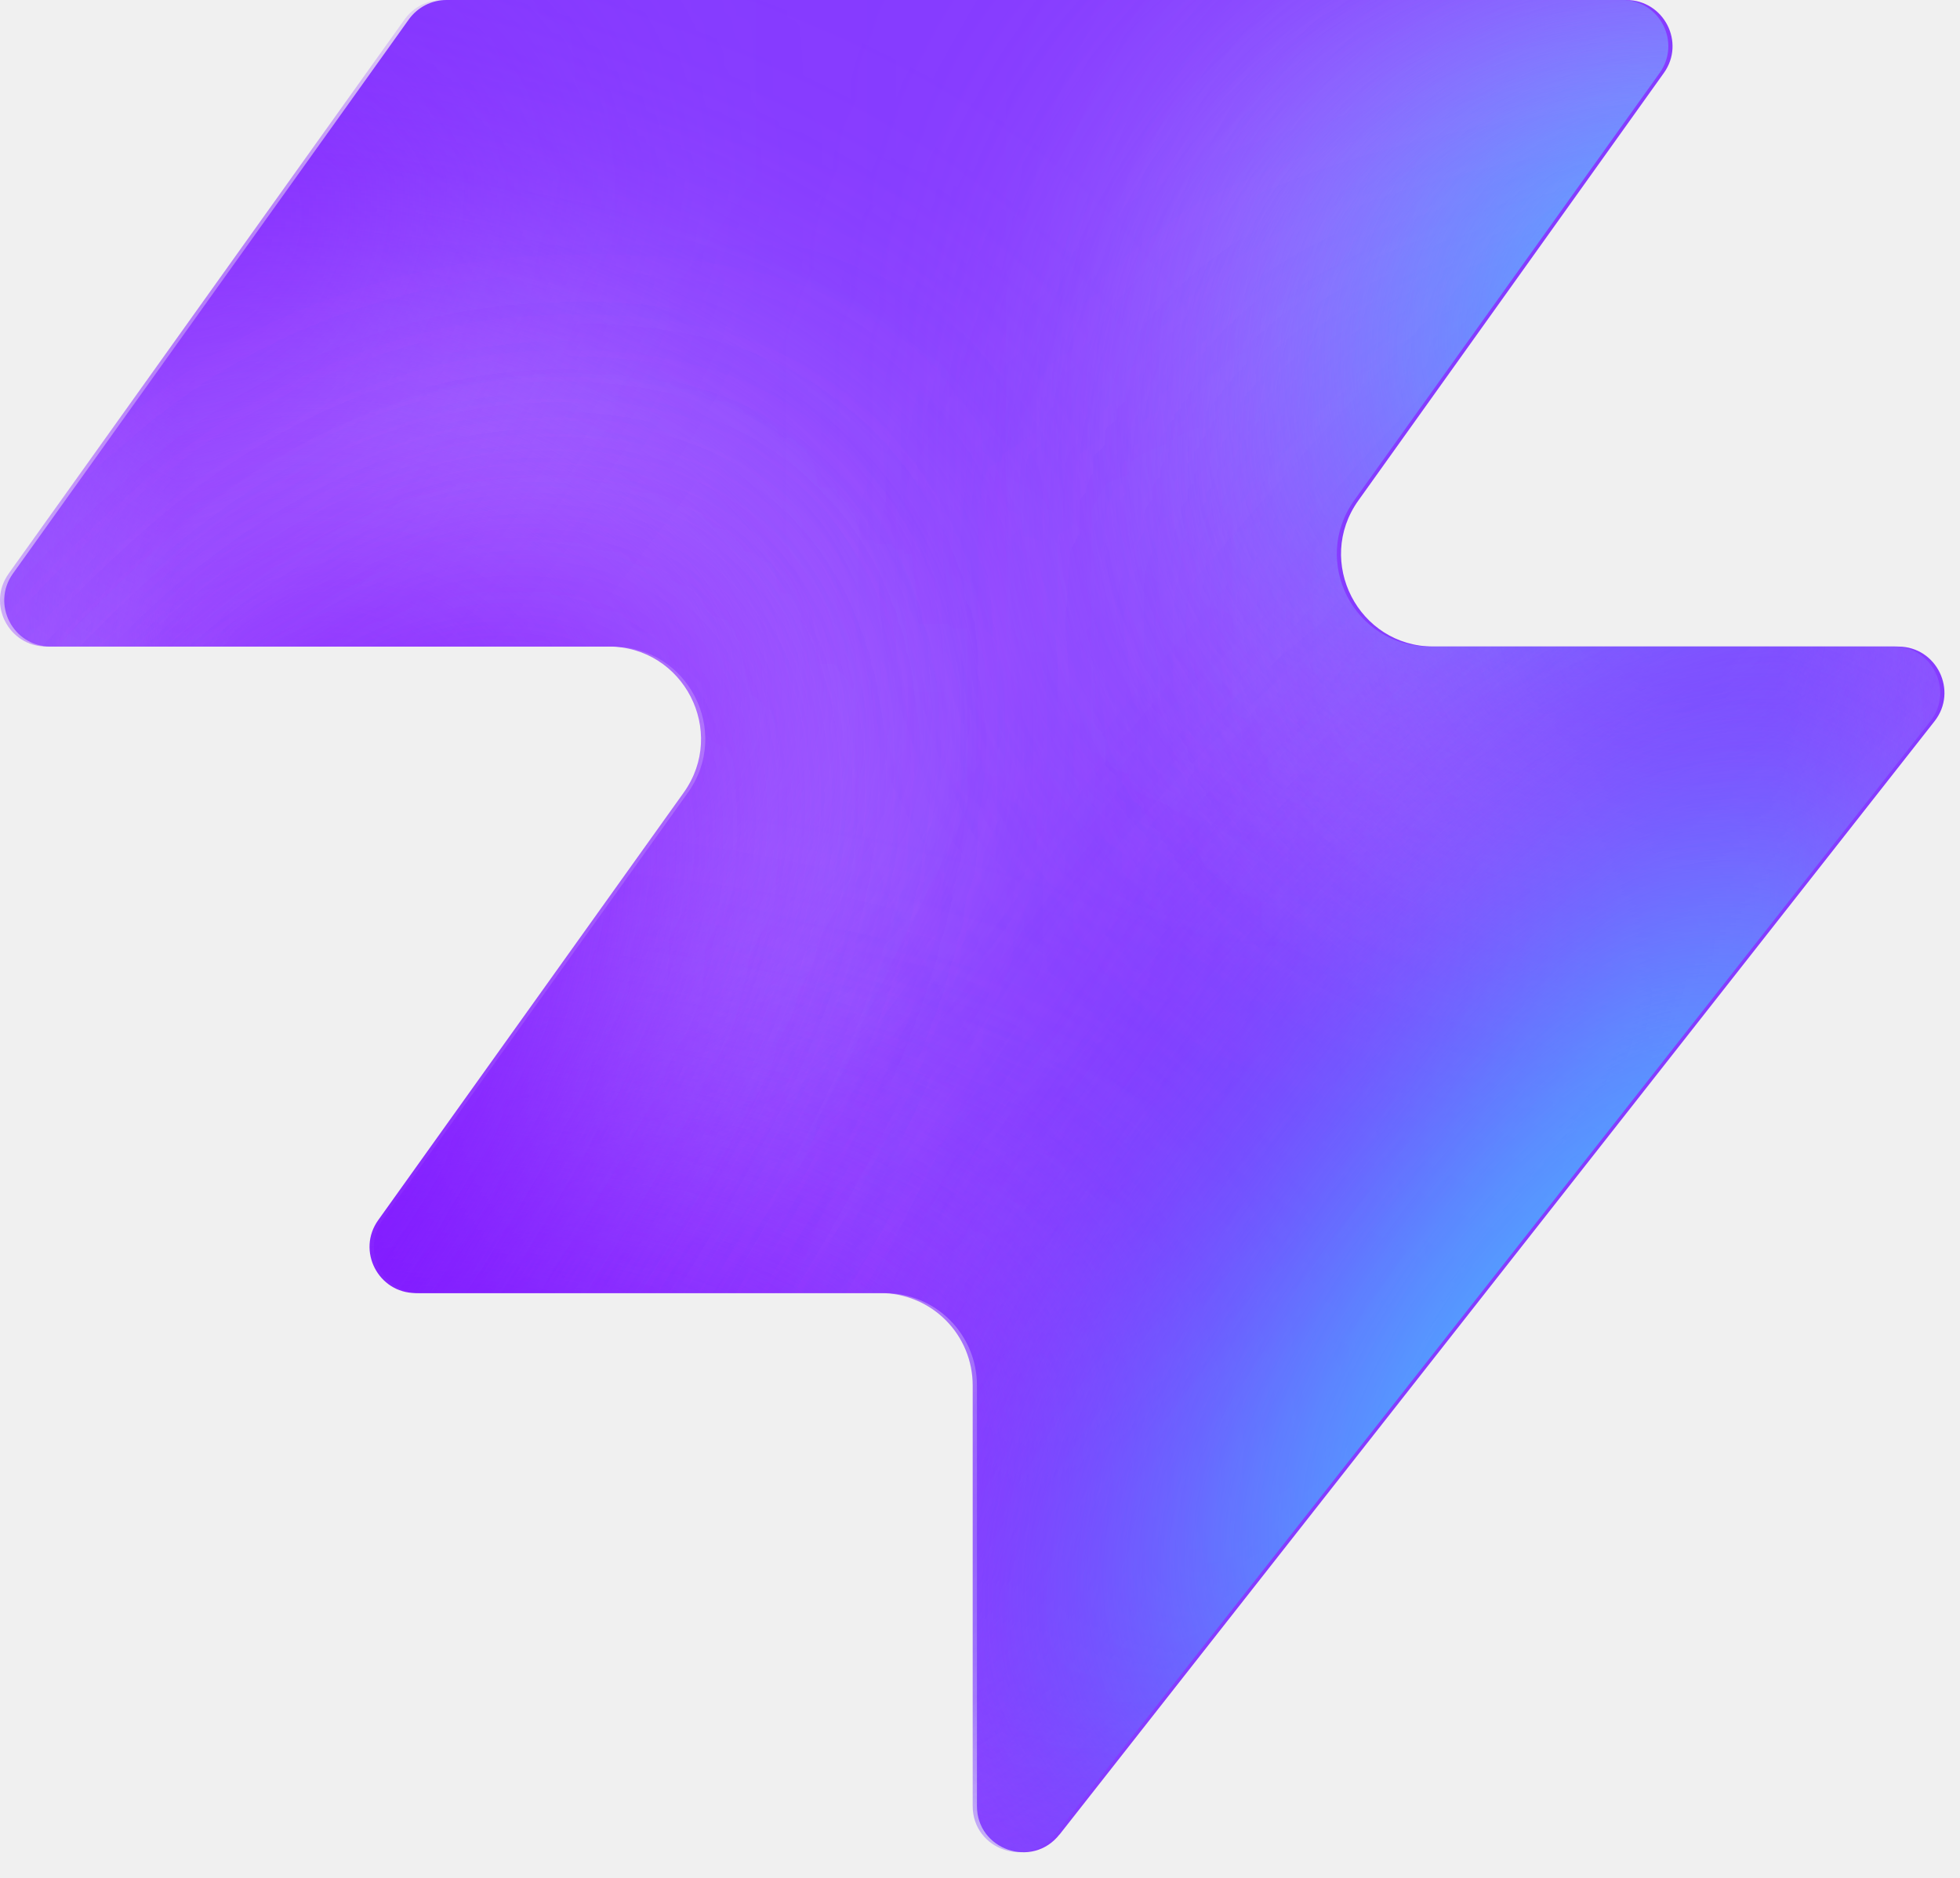
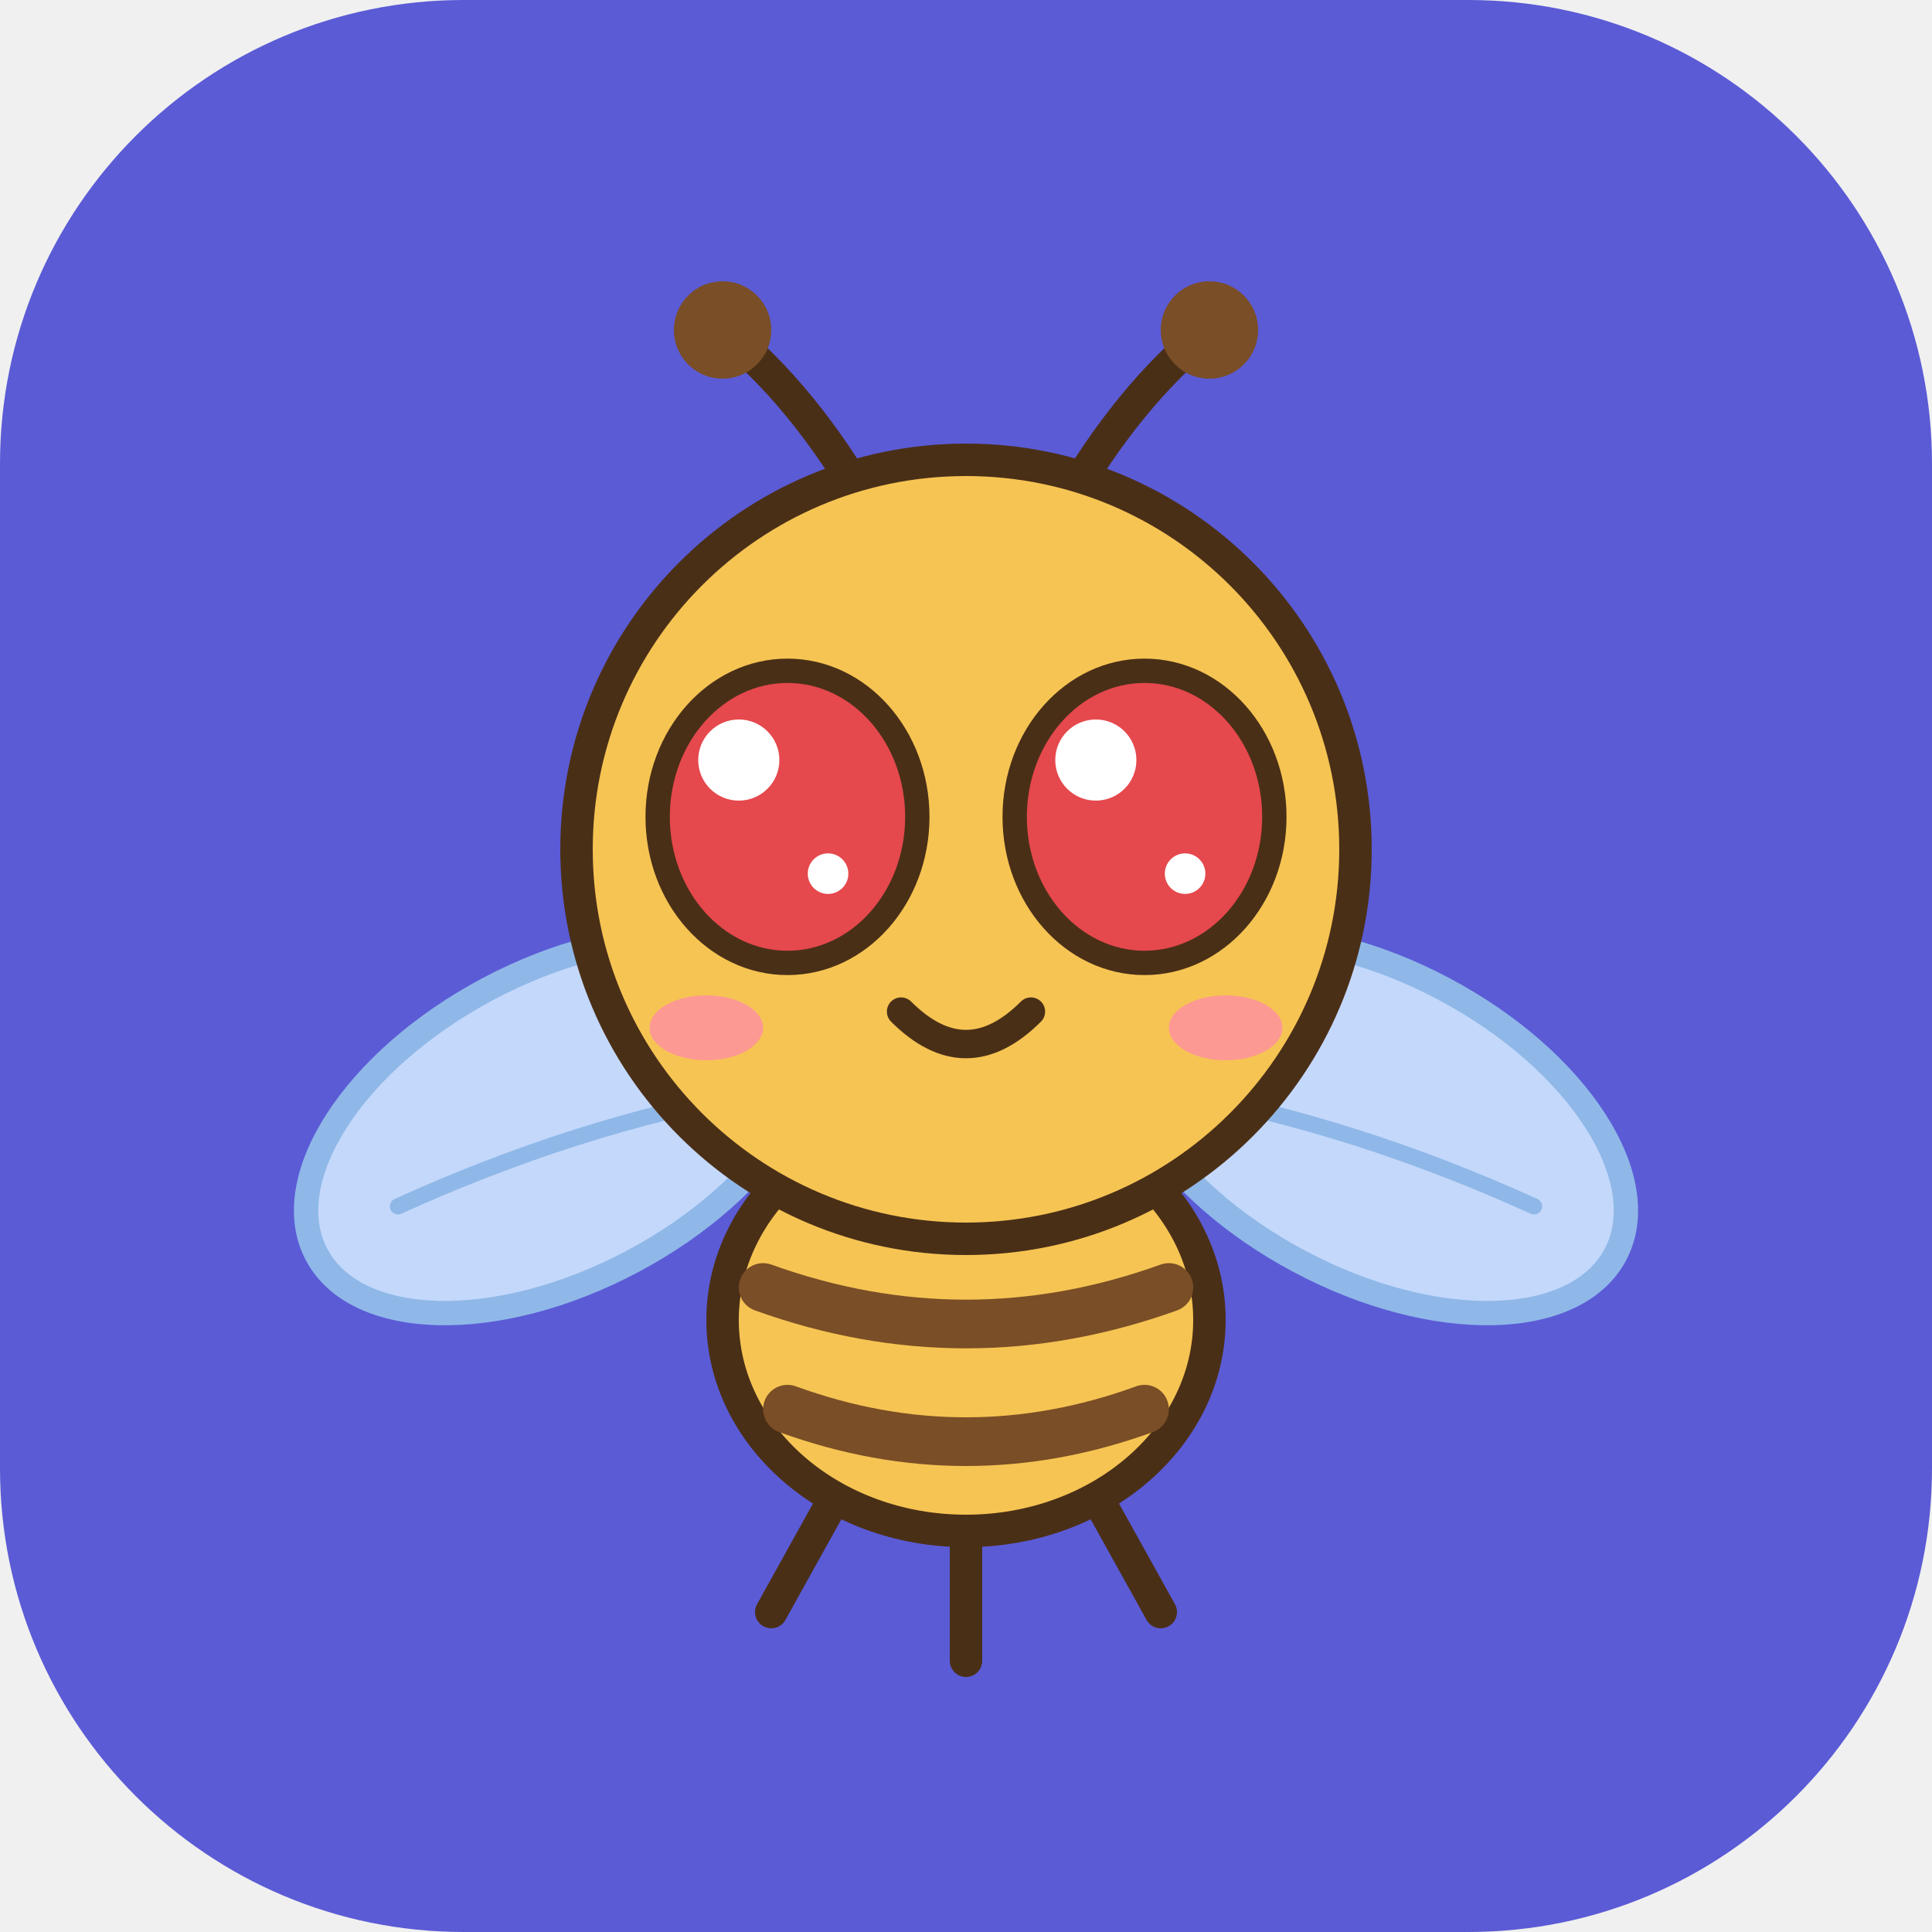
- <svg xmlns="http://www.w3.org/2000/svg" width="48" height="46" fill="none" viewBox="0 0 48 46">
-   <path fill="#863bff" d="M25.946 44.938c-.664.845-2.021.375-2.021-.698V33.937a2.26 2.26 0 0 0-2.262-2.262H10.287c-.92 0-1.456-1.04-.92-1.788l7.48-10.471c1.07-1.497 0-3.578-1.842-3.578H1.237c-.92 0-1.456-1.04-.92-1.788L10.013.474c.214-.297.556-.474.92-.474h28.894c.92 0 1.456 1.04.92 1.788l-7.48 10.471c-1.07 1.498 0 3.579 1.842 3.579h11.377c.943 0 1.473 1.088.89 1.83L25.947 44.94z" style="fill:#863bff;fill:color(display-p3 .525 .23 1);fill-opacity:1" />
-   <mask id="a" width="48" height="46" x="0" y="0" maskUnits="userSpaceOnUse" style="mask-type:alpha">
-     <path fill="#000" d="M25.842 44.938c-.664.844-2.021.375-2.021-.698V33.937a2.26 2.26 0 0 0-2.262-2.262H10.183c-.92 0-1.456-1.04-.92-1.788l7.48-10.471c1.07-1.498 0-3.579-1.842-3.579H1.133c-.92 0-1.456-1.04-.92-1.787L9.91.473c.214-.297.556-.474.92-.474h28.894c.92 0 1.456 1.04.92 1.788l-7.48 10.471c-1.07 1.498 0 3.578 1.842 3.578h11.377c.943 0 1.473 1.088.89 1.832L25.843 44.94z" style="fill:#000;fill-opacity:1" />
-   </mask>
-   <g mask="url(#a)">
-     <g filter="url(#b)">
-       <ellipse cx="5.508" cy="14.704" fill="#ede6ff" rx="5.508" ry="14.704" style="fill:#ede6ff;fill:color(display-p3 .927 .903 1);fill-opacity:1" transform="matrix(.00324 1 1 -.00324 -4.47 31.516)" />
-     </g>
-     <g filter="url(#c)">
-       <ellipse cx="10.399" cy="29.851" fill="#ede6ff" rx="10.399" ry="29.851" style="fill:#ede6ff;fill:color(display-p3 .927 .903 1);fill-opacity:1" transform="matrix(.00324 1 1 -.00324 -39.328 7.883)" />
-     </g>
-     <g filter="url(#d)">
-       <ellipse cx="5.508" cy="30.487" fill="#7e14ff" rx="5.508" ry="30.487" style="fill:#7e14ff;fill:color(display-p3 .492 .077 1);fill-opacity:1" transform="rotate(89.814 -25.913 -14.639)scale(1 -1)" />
-     </g>
-     <g filter="url(#e)">
-       <ellipse cx="5.508" cy="30.599" fill="#7e14ff" rx="5.508" ry="30.599" style="fill:#7e14ff;fill:color(display-p3 .492 .077 1);fill-opacity:1" transform="rotate(89.814 -32.644 -3.334)scale(1 -1)" />
-     </g>
-     <g filter="url(#f)">
-       <ellipse cx="5.508" cy="30.599" fill="#7e14ff" rx="5.508" ry="30.599" style="fill:#7e14ff;fill:color(display-p3 .492 .077 1);fill-opacity:1" transform="matrix(.00324 1 1 -.00324 -34.34 30.47)" />
-     </g>
-     <g filter="url(#g)">
-       <ellipse cx="14.072" cy="22.078" fill="#ede6ff" rx="14.072" ry="22.078" style="fill:#ede6ff;fill:color(display-p3 .927 .903 1);fill-opacity:1" transform="rotate(93.35 24.506 48.493)scale(-1 1)" />
-     </g>
-     <g filter="url(#h)">
-       <ellipse cx="3.47" cy="21.501" fill="#7e14ff" rx="3.47" ry="21.501" style="fill:#7e14ff;fill:color(display-p3 .492 .077 1);fill-opacity:1" transform="rotate(89.009 28.708 47.59)scale(-1 1)" />
-     </g>
-     <g filter="url(#i)">
-       <ellipse cx="3.47" cy="21.501" fill="#7e14ff" rx="3.47" ry="21.501" style="fill:#7e14ff;fill:color(display-p3 .492 .077 1);fill-opacity:1" transform="rotate(89.009 28.708 47.59)scale(-1 1)" />
-     </g>
-     <g filter="url(#j)">
-       <ellipse cx=".387" cy="8.972" fill="#7e14ff" rx="4.407" ry="29.108" style="fill:#7e14ff;fill:color(display-p3 .492 .077 1);fill-opacity:1" transform="rotate(39.51 .387 8.972)" />
-     </g>
-     <g filter="url(#k)">
-       <ellipse cx="47.523" cy="-6.092" fill="#7e14ff" rx="4.407" ry="29.108" style="fill:#7e14ff;fill:color(display-p3 .492 .077 1);fill-opacity:1" transform="rotate(37.892 47.523 -6.092)" />
-     </g>
-     <g filter="url(#l)">
-       <ellipse cx="41.412" cy="6.333" fill="#47bfff" rx="5.971" ry="9.665" style="fill:#47bfff;fill:color(display-p3 .28 .748 1);fill-opacity:1" transform="rotate(37.892 41.412 6.333)" />
-     </g>
-     <g filter="url(#m)">
-       <ellipse cx="-1.879" cy="38.332" fill="#7e14ff" rx="4.407" ry="29.108" style="fill:#7e14ff;fill:color(display-p3 .492 .077 1);fill-opacity:1" transform="rotate(37.892 -1.88 38.332)" />
-     </g>
-     <g filter="url(#n)">
-       <ellipse cx="-1.879" cy="38.332" fill="#7e14ff" rx="4.407" ry="29.108" style="fill:#7e14ff;fill:color(display-p3 .492 .077 1);fill-opacity:1" transform="rotate(37.892 -1.88 38.332)" />
-     </g>
-     <g filter="url(#o)">
-       <ellipse cx="35.651" cy="29.907" fill="#7e14ff" rx="4.407" ry="29.108" style="fill:#7e14ff;fill:color(display-p3 .492 .077 1);fill-opacity:1" transform="rotate(37.892 35.651 29.907)" />
-     </g>
-     <g filter="url(#p)">
-       <ellipse cx="38.418" cy="32.4" fill="#47bfff" rx="5.971" ry="15.297" style="fill:#47bfff;fill:color(display-p3 .28 .748 1);fill-opacity:1" transform="rotate(37.892 38.418 32.4)" />
-     </g>
+ <svg xmlns="http://www.w3.org/2000/svg" width="200" height="200" viewBox="0 0 200 200" fill="none">
+   <g clip-path="url(#clip0_2_344)">
+     <path d="M152 0H48C21.49 0 0 21.49 0 48V152C0 178.51 21.49 200 48 200H152C178.51 200 200 178.51 200 152V48C200 21.49 178.51 0 152 0Z" fill="#5B5BD6" />
+     <path d="M89.92 52.64C85.44 44.8 80.4 38.64 74.8 34.16" stroke-width="3.36" stroke-linecap="round" stroke="#4A2F17" />
+     <path d="M74.8 39.2C77.584 39.2 79.84 36.944 79.84 34.16C79.84 31.377 77.584 29.12 74.8 29.12C72.016 29.12 69.76 31.377 69.76 34.16C69.76 36.944 72.016 39.2 74.8 39.2Z" fill="#7A4E26" />
+     <path d="M110.08 52.64C114.56 44.8 119.6 38.64 125.2 34.16" stroke-width="3.36" stroke-linecap="round" stroke="#4A2F17" />
+     <path d="M125.2 39.2C127.984 39.2 130.24 36.944 130.24 34.16C130.24 31.377 127.984 29.12 125.2 29.12C122.417 29.12 120.16 31.377 120.16 34.16C120.16 36.944 122.417 39.2 125.2 39.2Z" fill="#7A4E26" />
+     <path d="M65.493 130.572C79.42 123.167 87.355 110.855 83.217 103.072C79.079 95.289 64.434 94.983 50.507 102.388C36.58 109.793 28.645 122.105 32.783 129.888C36.921 137.671 51.566 137.977 65.493 130.572Z" fill="#CFE6FF" fill-opacity="0.9" stroke-width="2.52" stroke="#8FB8E8" />
+     <path d="M134.507 130.572C148.434 137.977 163.079 137.671 167.217 129.888C171.355 122.105 163.42 109.793 149.493 102.388C135.566 94.983 120.921 95.289 116.783 103.072C112.645 110.855 120.58 123.167 134.507 130.572Z" fill="#CFE6FF" fill-opacity="0.9" stroke-width="2.52" stroke="#8FB8E8" />
+     <path d="M41.2 124.88C53.52 119.28 65.84 115.36 78.16 113.12" stroke-width="1.68" stroke-linecap="round" stroke="#8FB8E8" />
+     <path d="M158.8 124.88C146.48 119.28 134.16 115.36 121.84 113.12" stroke-width="1.68" stroke-linecap="round" stroke="#8FB8E8" />
+     <path d="M88.24 151.76L79.84 166.88M100 156.8V171.92M111.76 151.76L120.16 166.88" stroke-width="3.36" stroke-linecap="round" stroke="#4A2F17" />
+     <path d="M100 158.48C113.918 158.48 125.2 148.702 125.2 136.64C125.2 124.578 113.918 114.8 100 114.8C86.082 114.8 74.8 124.578 74.8 136.64C74.8 148.702 86.082 158.48 100 158.48Z" fill="#F6C453" stroke-width="3.36" stroke="#4A2F17" />
+     <path d="M79 133.28C93 138.32 107 138.32 121 133.28" stroke-width="5.04" stroke-linecap="round" stroke="#7A4E26" />
+     <path d="M81.52 145.88C93.84 150.36 106.16 150.36 118.48 145.88" stroke-width="5.04" stroke-linecap="round" stroke="#7A4E26" />
+     <path d="M100 128.24C122.268 128.24 140.32 110.188 140.32 87.92C140.32 65.652 122.268 47.6 100 47.6C77.732 47.6 59.68 65.652 59.68 87.92C59.68 110.188 77.732 128.24 100 128.24Z" fill="#F6C453" stroke-width="3.36" stroke="#4A2F17" />
+     <path d="M81.52 99.68C88.943 99.68 94.96 92.91 94.96 84.56C94.96 76.209 88.943 69.44 81.52 69.44C74.097 69.44 68.08 76.209 68.08 84.56C68.08 92.91 74.097 99.68 81.52 99.68Z" fill="#E5484D" stroke-width="2.52" stroke="#4A2F17" />
+     <path d="M118.48 99.68C125.903 99.68 131.92 92.91 131.92 84.56C131.92 76.209 125.903 69.44 118.48 69.44C111.057 69.44 105.04 76.209 105.04 84.56C105.04 92.91 111.057 99.68 118.48 99.68Z" fill="#E5484D" stroke-width="2.52" stroke="#4A2F17" />
+     <path d="M76.48 82.88C78.8 82.88 80.68 81 80.68 78.68C80.68 76.36 78.8 74.48 76.48 74.48C74.16 74.48 72.28 76.36 72.28 78.68C72.28 81 74.16 82.88 76.48 82.88Z" fill="white" />
+     <path d="M113.44 82.88C115.76 82.88 117.64 81 117.64 78.68C117.64 76.36 115.76 74.48 113.44 74.48C111.12 74.48 109.24 76.36 109.24 78.68C109.24 81 111.12 82.88 113.44 82.88Z" fill="white" />
+     <path d="M85.72 92.54C86.88 92.54 87.82 91.6 87.82 90.44C87.82 89.28 86.88 88.34 85.72 88.34C84.56 88.34 83.62 89.28 83.62 90.44C83.62 91.6 84.56 92.54 85.72 92.54Z" fill="white" />
+     <path d="M122.68 92.54C123.84 92.54 124.78 91.6 124.78 90.44C124.78 89.28 123.84 88.34 122.68 88.34C121.52 88.34 120.58 89.28 120.58 90.44C120.58 91.6 121.52 92.54 122.68 92.54Z" fill="white" />
+     <path d="M73.12 109.76C76.367 109.76 79 108.256 79 106.4C79 104.544 76.367 103.04 73.12 103.04C69.873 103.04 67.24 104.544 67.24 106.4C67.24 108.256 69.873 109.76 73.12 109.76Z" fill="#FF8FA3" fill-opacity="0.8" />
+     <path d="M126.88 109.76C130.127 109.76 132.76 108.256 132.76 106.4C132.76 104.544 130.127 103.04 126.88 103.04C123.633 103.04 121 104.544 121 106.4C121 108.256 123.633 109.76 126.88 109.76Z" fill="#FF8FA3" fill-opacity="0.8" />
+     <path d="M93.28 104.72C97.76 109.2 102.24 109.2 106.72 104.72" stroke-width="2.94" stroke-linecap="round" stroke="#4A2F17" />
  </g>
  <defs>
-     <filter id="b" width="60.045" height="41.654" x="-19.77" y="16.149" color-interpolation-filters="sRGB" filterUnits="userSpaceOnUse">
-       <feFlood flood-opacity="0" result="BackgroundImageFix" />
-       <feBlend in="SourceGraphic" in2="BackgroundImageFix" result="shape" />
-       <feGaussianBlur result="effect1_foregroundBlur_2002_17158" stdDeviation="7.659" />
-     </filter>
-     <filter id="c" width="90.34" height="51.437" x="-54.613" y="-7.533" color-interpolation-filters="sRGB" filterUnits="userSpaceOnUse">
-       <feFlood flood-opacity="0" result="BackgroundImageFix" />
-       <feBlend in="SourceGraphic" in2="BackgroundImageFix" result="shape" />
-       <feGaussianBlur result="effect1_foregroundBlur_2002_17158" stdDeviation="7.659" />
-     </filter>
-     <filter id="d" width="79.355" height="29.4" x="-49.64" y="2.03" color-interpolation-filters="sRGB" filterUnits="userSpaceOnUse">
-       <feFlood flood-opacity="0" result="BackgroundImageFix" />
-       <feBlend in="SourceGraphic" in2="BackgroundImageFix" result="shape" />
-       <feGaussianBlur result="effect1_foregroundBlur_2002_17158" stdDeviation="4.596" />
-     </filter>
-     <filter id="e" width="79.579" height="29.4" x="-45.045" y="20.029" color-interpolation-filters="sRGB" filterUnits="userSpaceOnUse">
-       <feFlood flood-opacity="0" result="BackgroundImageFix" />
-       <feBlend in="SourceGraphic" in2="BackgroundImageFix" result="shape" />
-       <feGaussianBlur result="effect1_foregroundBlur_2002_17158" stdDeviation="4.596" />
-     </filter>
-     <filter id="f" width="79.579" height="29.4" x="-43.513" y="21.178" color-interpolation-filters="sRGB" filterUnits="userSpaceOnUse">
-       <feFlood flood-opacity="0" result="BackgroundImageFix" />
-       <feBlend in="SourceGraphic" in2="BackgroundImageFix" result="shape" />
-       <feGaussianBlur result="effect1_foregroundBlur_2002_17158" stdDeviation="4.596" />
-     </filter>
-     <filter id="g" width="74.749" height="58.852" x="15.756" y="-17.901" color-interpolation-filters="sRGB" filterUnits="userSpaceOnUse">
-       <feFlood flood-opacity="0" result="BackgroundImageFix" />
-       <feBlend in="SourceGraphic" in2="BackgroundImageFix" result="shape" />
-       <feGaussianBlur result="effect1_foregroundBlur_2002_17158" stdDeviation="7.659" />
-     </filter>
-     <filter id="h" width="61.377" height="25.362" x="23.548" y="2.284" color-interpolation-filters="sRGB" filterUnits="userSpaceOnUse">
-       <feFlood flood-opacity="0" result="BackgroundImageFix" />
-       <feBlend in="SourceGraphic" in2="BackgroundImageFix" result="shape" />
-       <feGaussianBlur result="effect1_foregroundBlur_2002_17158" stdDeviation="4.596" />
-     </filter>
-     <filter id="i" width="61.377" height="25.362" x="23.548" y="2.284" color-interpolation-filters="sRGB" filterUnits="userSpaceOnUse">
-       <feFlood flood-opacity="0" result="BackgroundImageFix" />
-       <feBlend in="SourceGraphic" in2="BackgroundImageFix" result="shape" />
-       <feGaussianBlur result="effect1_foregroundBlur_2002_17158" stdDeviation="4.596" />
-     </filter>
-     <filter id="j" width="56.045" height="63.649" x="-27.636" y="-22.853" color-interpolation-filters="sRGB" filterUnits="userSpaceOnUse">
-       <feFlood flood-opacity="0" result="BackgroundImageFix" />
-       <feBlend in="SourceGraphic" in2="BackgroundImageFix" result="shape" />
-       <feGaussianBlur result="effect1_foregroundBlur_2002_17158" stdDeviation="4.596" />
-     </filter>
-     <filter id="k" width="54.814" height="64.646" x="20.116" y="-38.415" color-interpolation-filters="sRGB" filterUnits="userSpaceOnUse">
-       <feFlood flood-opacity="0" result="BackgroundImageFix" />
-       <feBlend in="SourceGraphic" in2="BackgroundImageFix" result="shape" />
-       <feGaussianBlur result="effect1_foregroundBlur_2002_17158" stdDeviation="4.596" />
-     </filter>
-     <filter id="l" width="33.541" height="35.313" x="24.641" y="-11.323" color-interpolation-filters="sRGB" filterUnits="userSpaceOnUse">
-       <feFlood flood-opacity="0" result="BackgroundImageFix" />
-       <feBlend in="SourceGraphic" in2="BackgroundImageFix" result="shape" />
-       <feGaussianBlur result="effect1_foregroundBlur_2002_17158" stdDeviation="4.596" />
-     </filter>
-     <filter id="m" width="54.814" height="64.646" x="-29.286" y="6.009" color-interpolation-filters="sRGB" filterUnits="userSpaceOnUse">
-       <feFlood flood-opacity="0" result="BackgroundImageFix" />
-       <feBlend in="SourceGraphic" in2="BackgroundImageFix" result="shape" />
-       <feGaussianBlur result="effect1_foregroundBlur_2002_17158" stdDeviation="4.596" />
-     </filter>
-     <filter id="n" width="54.814" height="64.646" x="-29.286" y="6.009" color-interpolation-filters="sRGB" filterUnits="userSpaceOnUse">
-       <feFlood flood-opacity="0" result="BackgroundImageFix" />
-       <feBlend in="SourceGraphic" in2="BackgroundImageFix" result="shape" />
-       <feGaussianBlur result="effect1_foregroundBlur_2002_17158" stdDeviation="4.596" />
-     </filter>
-     <filter id="o" width="54.814" height="64.646" x="8.244" y="-2.416" color-interpolation-filters="sRGB" filterUnits="userSpaceOnUse">
-       <feFlood flood-opacity="0" result="BackgroundImageFix" />
-       <feBlend in="SourceGraphic" in2="BackgroundImageFix" result="shape" />
-       <feGaussianBlur result="effect1_foregroundBlur_2002_17158" stdDeviation="4.596" />
-     </filter>
-     <filter id="p" width="39.409" height="43.623" x="18.713" y="10.588" color-interpolation-filters="sRGB" filterUnits="userSpaceOnUse">
-       <feFlood flood-opacity="0" result="BackgroundImageFix" />
-       <feBlend in="SourceGraphic" in2="BackgroundImageFix" result="shape" />
-       <feGaussianBlur result="effect1_foregroundBlur_2002_17158" stdDeviation="4.596" />
-     </filter>
+     <clipPath id="clip0_2_344">
+       <rect width="200" height="200" fill="white" />
+     </clipPath>
  </defs>
</svg>
